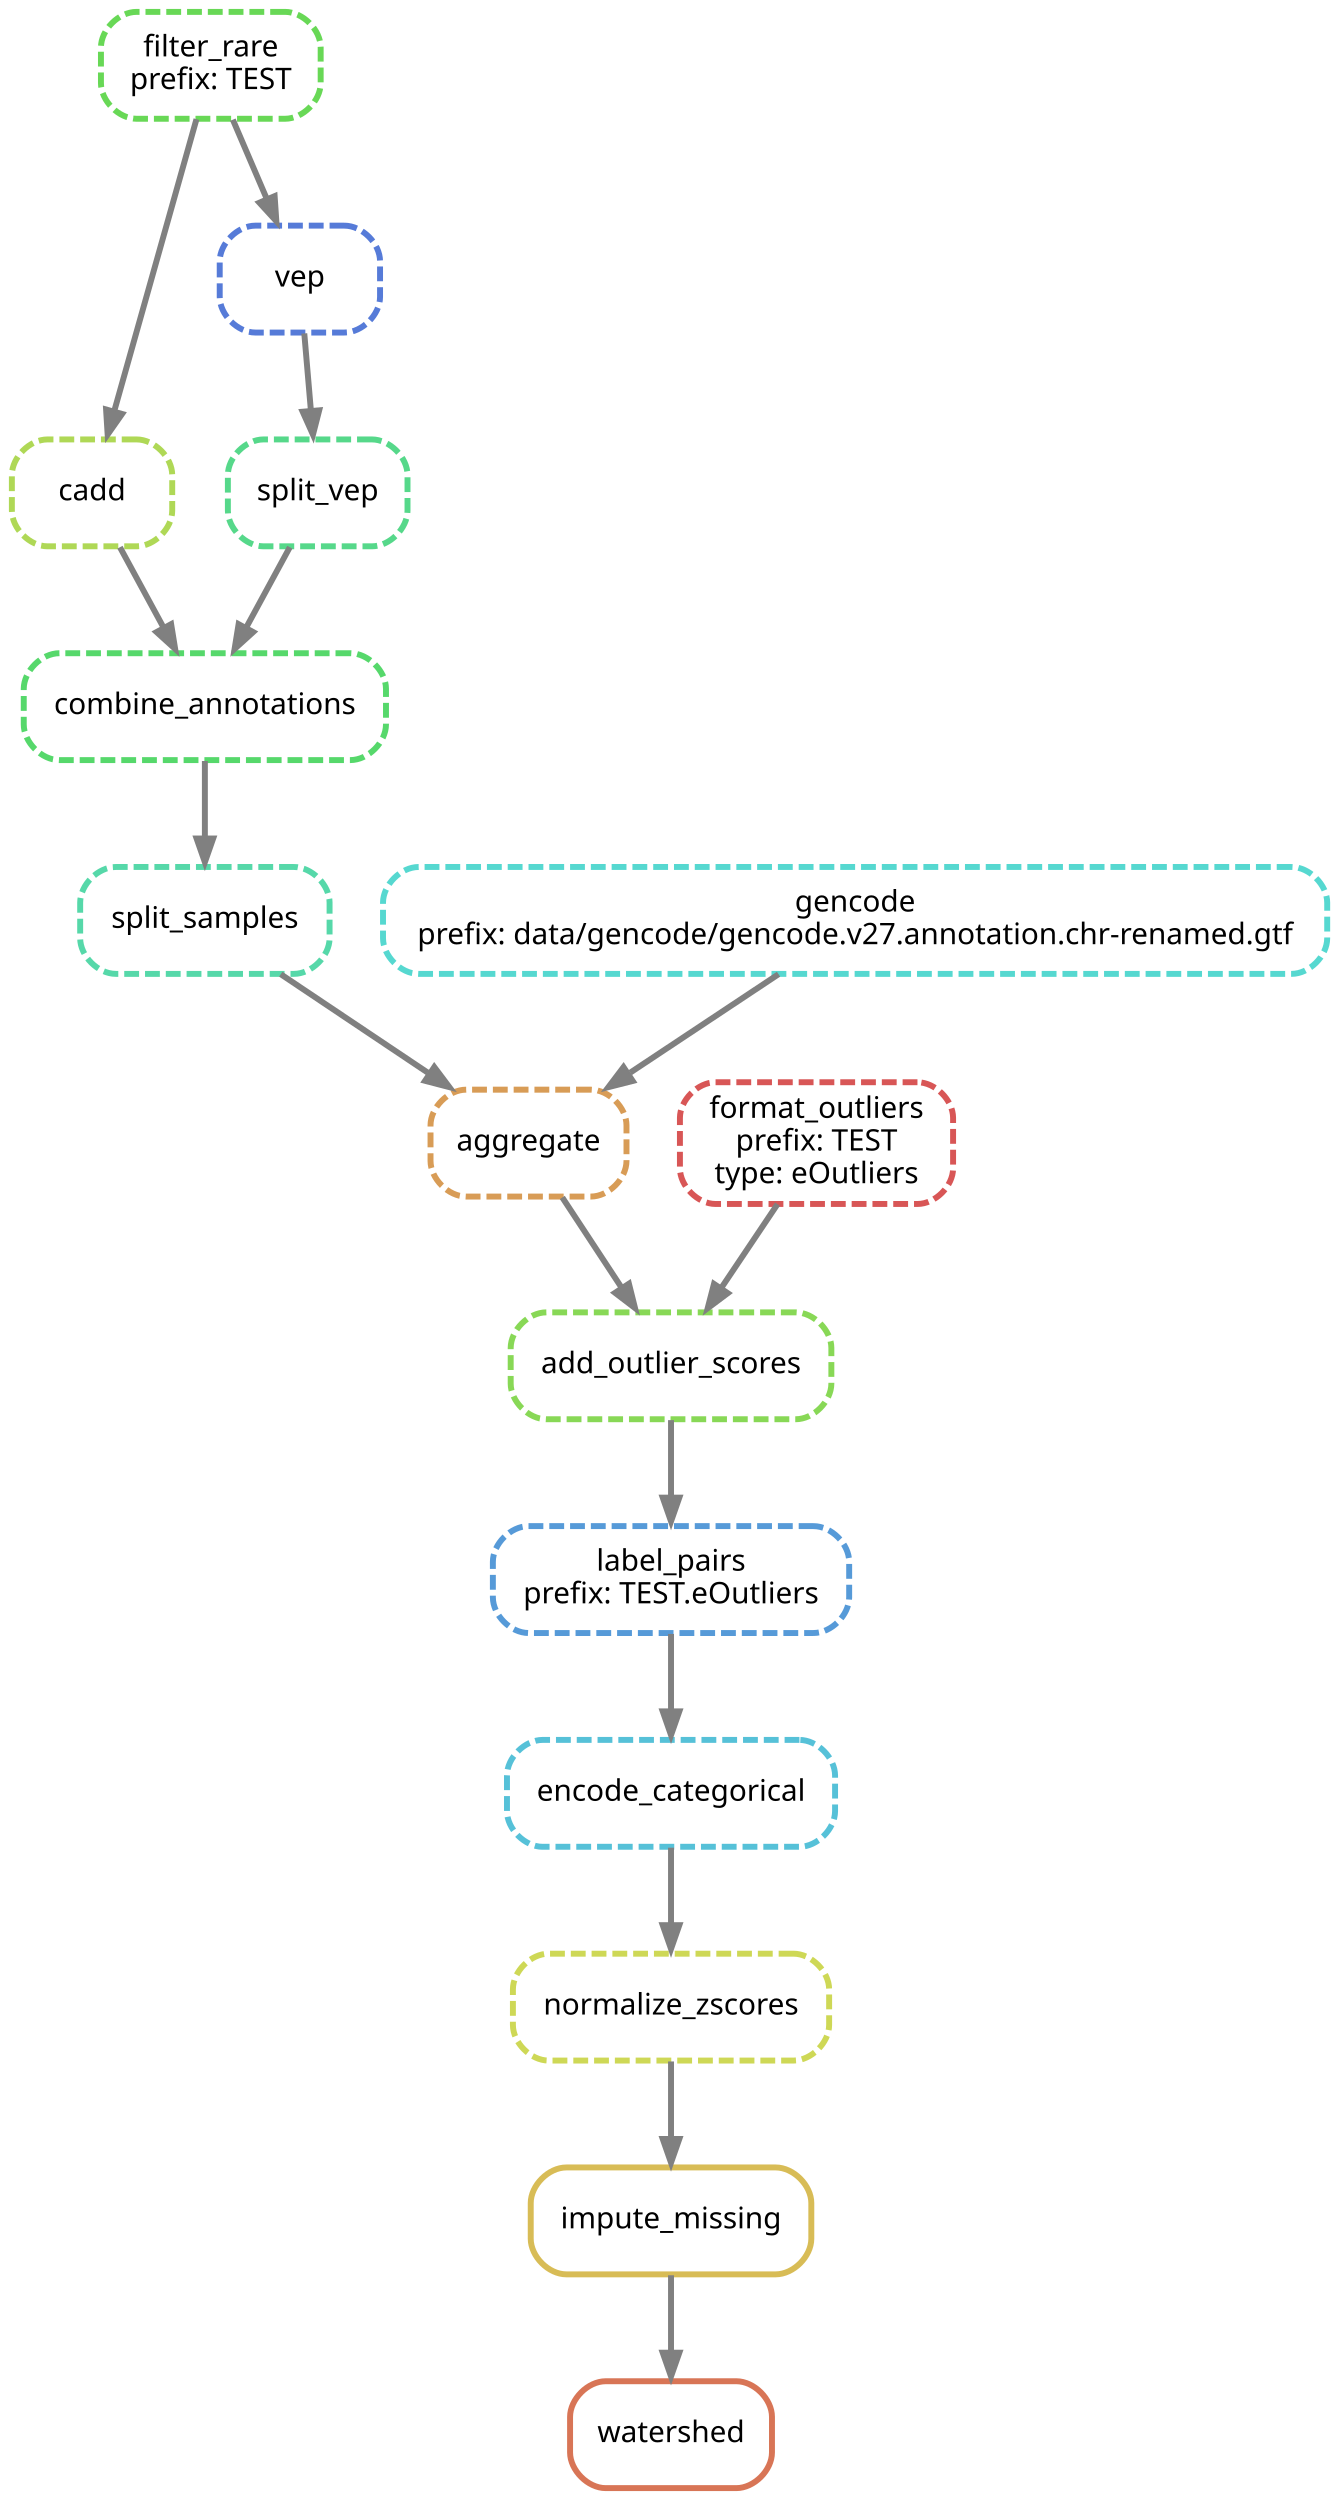
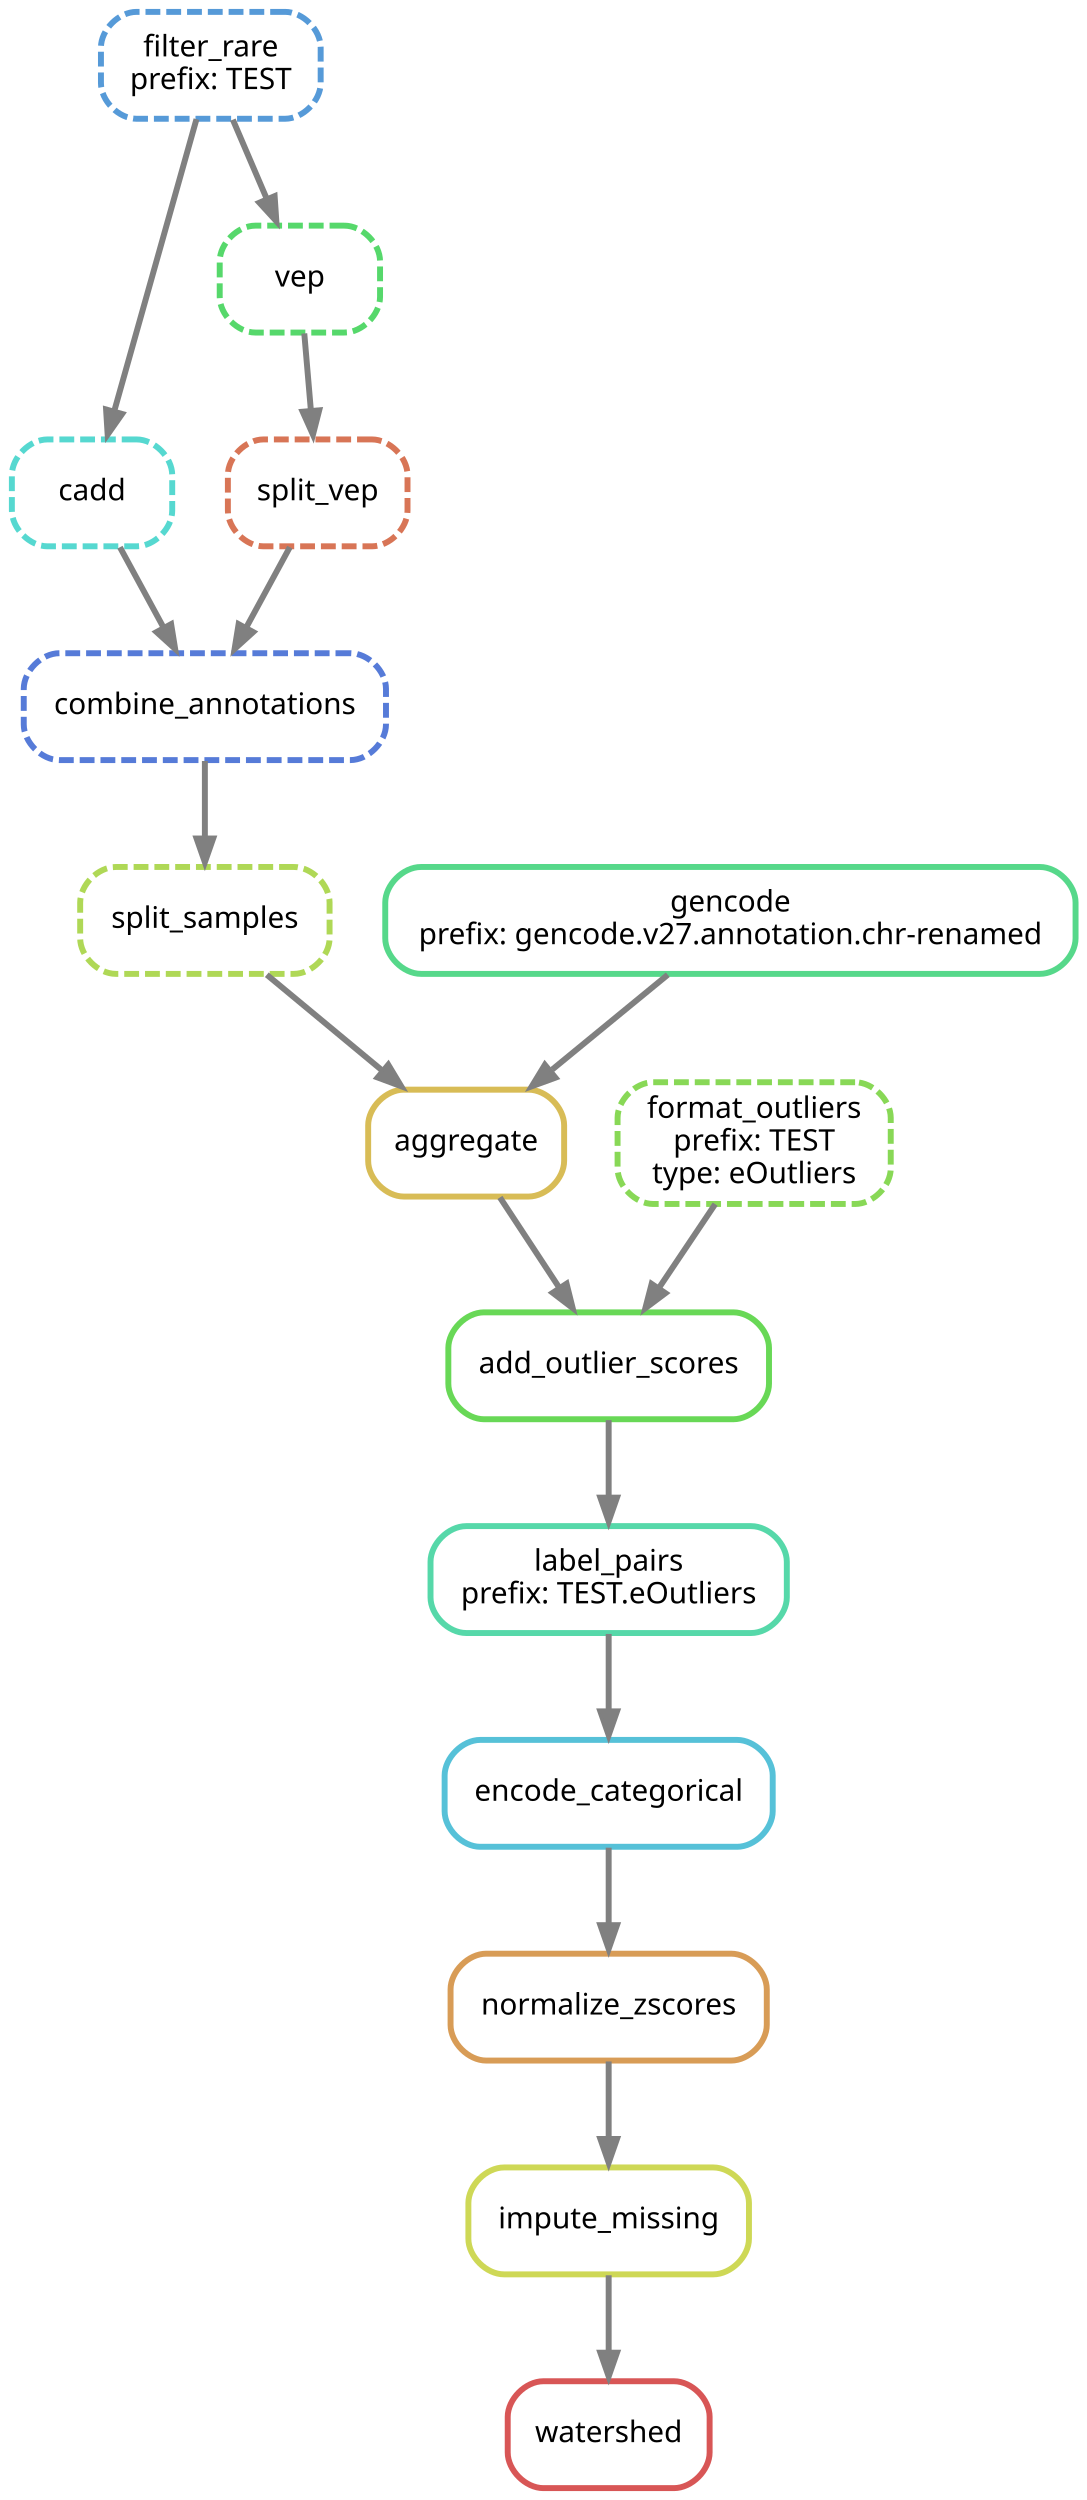
- <svg xmlns="http://www.w3.org/2000/svg" width="451pt" height="842pt" viewBox="0.00 0.00 451.00 842.00">
+ <svg xmlns="http://www.w3.org/2000/svg" width="366pt" height="842pt" viewBox="0.00 0.00 366.00 842.00">
  <g id="graph0" class="graph" transform="scale(1 1) rotate(0) translate(4 838)">
-     <polygon fill="white" stroke="white" points="-4,5 -4,-838 448,-838 448,5 -4,5" />
+     <polygon fill="white" stroke="white" points="-4,5 -4,-838 363,-838 363,5 -4,5" />
    <g id="node1" class="node">
-       <path fill="none" stroke="#d87556" stroke-width="2" d="M244,-36C244,-36 200,-36 200,-36 194,-36 188,-30 188,-24 188,-24 188,-12 188,-12 188,-6 194,-0 200,-0 200,-0 244,-0 244,-0 250,-0 256,-6 256,-12 256,-12 256,-24 256,-24 256,-30 250,-36 244,-36" />
-       <text text-anchor="middle" x="222" y="-15.5" font-family="sans" font-size="10.00">watershed</text>
+       <path fill="none" stroke="#d85656" stroke-width="2" d="M223,-36C223,-36 179,-36 179,-36 173,-36 167,-30 167,-24 167,-24 167,-12 167,-12 167,-6 173,-0 179,-0 179,-0 223,-0 223,-0 229,-0 235,-6 235,-12 235,-12 235,-24 235,-24 235,-30 229,-36 223,-36" />
+       <text text-anchor="middle" x="201" y="-15.5" font-family="sans" font-size="10.00">watershed</text>
    </g>
    <g id="node2" class="node">
-       <path fill="none" stroke="#56c1d8" stroke-width="2" stroke-dasharray="5,2" d="M265.25,-252C265.25,-252 178.75,-252 178.75,-252 172.75,-252 166.75,-246 166.75,-240 166.75,-240 166.75,-228 166.75,-228 166.75,-222 172.75,-216 178.75,-216 178.75,-216 265.25,-216 265.25,-216 271.25,-216 277.25,-222 277.25,-228 277.25,-228 277.25,-240 277.25,-240 277.25,-246 271.25,-252 265.25,-252" />
-       <text text-anchor="middle" x="222" y="-231.5" font-family="sans" font-size="10.00">encode_categorical</text>
+       <path fill="none" stroke="#68d856" stroke-width="2" d="M243,-396C243,-396 159,-396 159,-396 153,-396 147,-390 147,-384 147,-384 147,-372 147,-372 147,-366 153,-360 159,-360 159,-360 243,-360 243,-360 249,-360 255,-366 255,-372 255,-372 255,-384 255,-384 255,-390 249,-396 243,-396" />
+       <text text-anchor="middle" x="201" y="-375.5" font-family="sans" font-size="10.00">add_outlier_scores</text>
    </g>
-     <g id="node14" class="node">
-       <path fill="none" stroke="#ced856" stroke-width="2" stroke-dasharray="5,2" d="M263.25,-180C263.25,-180 180.75,-180 180.75,-180 174.75,-180 168.75,-174 168.75,-168 168.75,-168 168.75,-156 168.75,-156 168.75,-150 174.75,-144 180.75,-144 180.75,-144 263.25,-144 263.25,-144 269.25,-144 275.25,-150 275.25,-156 275.25,-156 275.25,-168 275.25,-168 275.25,-174 269.25,-180 263.25,-180" />
-       <text text-anchor="middle" x="222" y="-159.5" font-family="sans" font-size="10.00">normalize_zscores</text>
+     <g id="node12" class="node">
+       <path fill="none" stroke="#56d8a9" stroke-width="2" d="M249,-324C249,-324 153,-324 153,-324 147,-324 141,-318 141,-312 141,-312 141,-300 141,-300 141,-294 147,-288 153,-288 153,-288 249,-288 249,-288 255,-288 261,-294 261,-300 261,-300 261,-312 261,-312 261,-318 255,-324 249,-324" />
+       <text text-anchor="middle" x="201" y="-309" font-family="sans" font-size="10.00">label_pairs</text>
+       <text text-anchor="middle" x="201" y="-298" font-family="sans" font-size="10.00">prefix: TEST.eOutliers</text>
    </g>
-     <g id="edge14" class="edge">
-       <path fill="none" stroke="grey" stroke-width="2" d="M222,-215.697C222,-207.983 222,-198.712 222,-190.112" />
-       <polygon fill="grey" stroke="grey" points="225.5,-190.104 222,-180.104 218.5,-190.104 225.5,-190.104" />
+     <g id="edge12" class="edge">
+       <path fill="none" stroke="grey" stroke-width="2" d="M201,-359.697C201,-351.983 201,-342.712 201,-334.112" />
+       <polygon fill="grey" stroke="grey" points="204.5,-334.104 201,-324.104 197.5,-334.104 204.5,-334.104" />
    </g>
    <g id="node3" class="node">
-       <path fill="none" stroke="#88d856" stroke-width="2" stroke-dasharray="5,2" d="M264,-396C264,-396 180,-396 180,-396 174,-396 168,-390 168,-384 168,-384 168,-372 168,-372 168,-366 174,-360 180,-360 180,-360 264,-360 264,-360 270,-360 276,-366 276,-372 276,-372 276,-384 276,-384 276,-390 270,-396 264,-396" />
-       <text text-anchor="middle" x="222" y="-375.5" font-family="sans" font-size="10.00">add_outlier_scores</text>
+       <path fill="none" stroke="#d8bc56" stroke-width="2" d="M174,-471C174,-471 132,-471 132,-471 126,-471 120,-465 120,-459 120,-459 120,-447 120,-447 120,-441 126,-435 132,-435 132,-435 174,-435 174,-435 180,-435 186,-441 186,-447 186,-447 186,-459 186,-459 186,-465 180,-471 174,-471" />
+       <text text-anchor="middle" x="153" y="-450.5" font-family="sans" font-size="10.00">aggregate</text>
    </g>
-     <g id="node13" class="node">
-       <path fill="none" stroke="#569ad8" stroke-width="2" stroke-dasharray="5,2" d="M270,-324C270,-324 174,-324 174,-324 168,-324 162,-318 162,-312 162,-312 162,-300 162,-300 162,-294 168,-288 174,-288 174,-288 270,-288 270,-288 276,-288 282,-294 282,-300 282,-300 282,-312 282,-312 282,-318 276,-324 270,-324" />
-       <text text-anchor="middle" x="222" y="-309" font-family="sans" font-size="10.00">label_pairs</text>
-       <text text-anchor="middle" x="222" y="-298" font-family="sans" font-size="10.00">prefix: TEST.eOutliers</text>
-     </g>
-     <g id="edge13" class="edge">
-       <path fill="none" stroke="grey" stroke-width="2" d="M222,-359.697C222,-351.983 222,-342.712 222,-334.112" />
-       <polygon fill="grey" stroke="grey" points="225.5,-334.104 222,-324.104 218.5,-334.104 225.5,-334.104" />
+     <g id="edge2" class="edge">
+       <path fill="none" stroke="grey" stroke-width="2" d="M164.375,-434.7C170.293,-425.7 177.643,-414.522 184.202,-404.547" />
+       <polygon fill="grey" stroke="grey" points="187.137,-406.454 189.706,-396.176 181.288,-402.608 187.137,-406.454" />
    </g>
    <g id="node4" class="node">
-       <path fill="none" stroke="#d89c56" stroke-width="2" stroke-dasharray="5,2" d="M195,-471C195,-471 153,-471 153,-471 147,-471 141,-465 141,-459 141,-459 141,-447 141,-447 141,-441 147,-435 153,-435 153,-435 195,-435 195,-435 201,-435 207,-441 207,-447 207,-447 207,-459 207,-459 207,-465 201,-471 195,-471" />
-       <text text-anchor="middle" x="174" y="-450.5" font-family="sans" font-size="10.00">aggregate</text>
+       <path fill="none" stroke="#afd856" stroke-width="2" stroke-dasharray="5,2" d="M95,-546C95,-546 35,-546 35,-546 29,-546 23,-540 23,-534 23,-534 23,-522 23,-522 23,-516 29,-510 35,-510 35,-510 95,-510 95,-510 101,-510 107,-516 107,-522 107,-522 107,-534 107,-534 107,-540 101,-546 95,-546" />
+       <text text-anchor="middle" x="65" y="-525.5" font-family="sans" font-size="10.00">split_samples</text>
    </g>
-     <g id="edge3" class="edge">
-       <path fill="none" stroke="grey" stroke-width="2" d="M185.375,-434.7C191.293,-425.7 198.643,-414.522 205.202,-404.547" />
-       <polygon fill="grey" stroke="grey" points="208.137,-406.454 210.706,-396.176 202.288,-402.608 208.137,-406.454" />
+     <g id="edge4" class="edge">
+       <path fill="none" stroke="grey" stroke-width="2" d="M85.855,-509.7C97.362,-500.154 111.822,-488.159 124.373,-477.747" />
+       <polygon fill="grey" stroke="grey" points="126.833,-480.254 132.295,-471.176 122.364,-474.867 126.833,-480.254" />
    </g>
    <g id="node5" class="node">
-       <path fill="none" stroke="#56d8a9" stroke-width="2" stroke-dasharray="5,2" d="M95,-546C95,-546 35,-546 35,-546 29,-546 23,-540 23,-534 23,-534 23,-522 23,-522 23,-516 29,-510 35,-510 35,-510 95,-510 95,-510 101,-510 107,-516 107,-522 107,-522 107,-534 107,-534 107,-540 101,-546 95,-546" />
-       <text text-anchor="middle" x="65" y="-525.5" font-family="sans" font-size="10.00">split_samples</text>
-     </g>
-     <g id="edge5" class="edge">
-       <path fill="none" stroke="grey" stroke-width="2" d="M90.556,-509.885C105.315,-500 124.065,-487.443 140.051,-476.737" />
-       <polygon fill="grey" stroke="grey" points="142.243,-479.481 148.604,-471.008 138.348,-473.665 142.243,-479.481" />
-     </g>
-     <g id="node6" class="node">
-       <path fill="none" stroke="#56d86b" stroke-width="2" stroke-dasharray="5,2" d="M114,-618C114,-618 16,-618 16,-618 10,-618 4,-612 4,-606 4,-606 4,-594 4,-594 4,-588 10,-582 16,-582 16,-582 114,-582 114,-582 120,-582 126,-588 126,-594 126,-594 126,-606 126,-606 126,-612 120,-618 114,-618" />
+       <path fill="none" stroke="#567bd8" stroke-width="2" stroke-dasharray="5,2" d="M114,-618C114,-618 16,-618 16,-618 10,-618 4,-612 4,-606 4,-606 4,-594 4,-594 4,-588 10,-582 16,-582 16,-582 114,-582 114,-582 120,-582 126,-588 126,-594 126,-594 126,-606 126,-606 126,-612 120,-618 114,-618" />
      <text text-anchor="middle" x="65" y="-597.5" font-family="sans" font-size="10.00">combine_annotations</text>
    </g>
-     <g id="edge7" class="edge">
+     <g id="edge6" class="edge">
      <path fill="none" stroke="grey" stroke-width="2" d="M65,-581.697C65,-573.983 65,-564.712 65,-556.112" />
      <polygon fill="grey" stroke="grey" points="68.5,-556.104 65,-546.104 61.5,-556.104 68.5,-556.104" />
    </g>
-     <g id="node7" class="node">
-       <path fill="none" stroke="#afd856" stroke-width="2" stroke-dasharray="5,2" d="M42,-690C42,-690 12,-690 12,-690 6,-690 0,-684 0,-678 0,-678 0,-666 0,-666 0,-660 6,-654 12,-654 12,-654 42,-654 42,-654 48,-654 54,-660 54,-666 54,-666 54,-678 54,-678 54,-684 48,-690 42,-690" />
+     <g id="node6" class="node">
+       <path fill="none" stroke="#56d8d0" stroke-width="2" stroke-dasharray="5,2" d="M42,-690C42,-690 12,-690 12,-690 6,-690 0,-684 0,-678 0,-678 0,-666 0,-666 0,-660 6,-654 12,-654 12,-654 42,-654 42,-654 48,-654 54,-660 54,-666 54,-666 54,-678 54,-678 54,-684 48,-690 42,-690" />
      <text text-anchor="middle" x="27" y="-669.5" font-family="sans" font-size="10.00">cadd</text>
    </g>
-     <g id="edge8" class="edge">
+     <g id="edge7" class="edge">
      <path fill="none" stroke="grey" stroke-width="2" d="M36.393,-653.697C40.765,-645.644 46.057,-635.894 50.895,-626.982" />
      <polygon fill="grey" stroke="grey" points="54.02,-628.563 55.715,-618.104 47.868,-625.223 54.02,-628.563" />
    </g>
-     <g id="node8" class="node">
-       <path fill="none" stroke="#68d856" stroke-width="2" stroke-dasharray="5,2" d="M92,-834C92,-834 42,-834 42,-834 36,-834 30,-828 30,-822 30,-822 30,-810 30,-810 30,-804 36,-798 42,-798 42,-798 92,-798 92,-798 98,-798 104,-804 104,-810 104,-810 104,-822 104,-822 104,-828 98,-834 92,-834" />
+     <g id="node7" class="node">
+       <path fill="none" stroke="#569ad8" stroke-width="2" stroke-dasharray="5,2" d="M92,-834C92,-834 42,-834 42,-834 36,-834 30,-828 30,-822 30,-822 30,-810 30,-810 30,-804 36,-798 42,-798 42,-798 92,-798 92,-798 98,-798 104,-804 104,-810 104,-810 104,-822 104,-822 104,-828 98,-834 92,-834" />
      <text text-anchor="middle" x="67" y="-819" font-family="sans" font-size="10.00">filter_rare</text>
      <text text-anchor="middle" x="67" y="-808" font-family="sans" font-size="10.00">prefix: TEST</text>
    </g>
-     <g id="edge10" class="edge">
+     <g id="edge9" class="edge">
      <path fill="none" stroke="grey" stroke-width="2" d="M62.175,-797.871C55.328,-773.564 42.724,-728.819 34.609,-700.013" />
      <polygon fill="grey" stroke="grey" points="37.922,-698.866 31.842,-690.189 31.185,-700.764 37.922,-698.866" />
    </g>
-     <g id="node10" class="node">
-       <path fill="none" stroke="#567bd8" stroke-width="2" stroke-dasharray="5,2" d="M112,-762C112,-762 82,-762 82,-762 76,-762 70,-756 70,-750 70,-750 70,-738 70,-738 70,-732 76,-726 82,-726 82,-726 112,-726 112,-726 118,-726 124,-732 124,-738 124,-738 124,-750 124,-750 124,-756 118,-762 112,-762" />
+     <g id="node9" class="node">
+       <path fill="none" stroke="#56d86b" stroke-width="2" stroke-dasharray="5,2" d="M112,-762C112,-762 82,-762 82,-762 76,-762 70,-756 70,-750 70,-750 70,-738 70,-738 70,-732 76,-726 82,-726 82,-726 112,-726 112,-726 118,-726 124,-732 124,-738 124,-738 124,-750 124,-750 124,-756 118,-762 112,-762" />
      <text text-anchor="middle" x="97" y="-741.5" font-family="sans" font-size="10.00">vep</text>
    </g>
-     <g id="edge12" class="edge">
+     <g id="edge11" class="edge">
      <path fill="none" stroke="grey" stroke-width="2" d="M74.416,-797.697C77.794,-789.813 81.87,-780.304 85.623,-771.546" />
      <polygon fill="grey" stroke="grey" points="88.947,-772.675 89.67,-762.104 82.513,-769.917 88.947,-772.675" />
    </g>
-     <g id="node9" class="node">
-       <path fill="none" stroke="#56d88a" stroke-width="2" stroke-dasharray="5,2" d="M121.25,-690C121.25,-690 84.75,-690 84.75,-690 78.75,-690 72.75,-684 72.75,-678 72.75,-678 72.75,-666 72.75,-666 72.75,-660 78.75,-654 84.75,-654 84.75,-654 121.25,-654 121.25,-654 127.25,-654 133.25,-660 133.25,-666 133.25,-666 133.25,-678 133.25,-678 133.25,-684 127.25,-690 121.25,-690" />
+     <g id="node8" class="node">
+       <path fill="none" stroke="#d87556" stroke-width="2" stroke-dasharray="5,2" d="M121.25,-690C121.25,-690 84.75,-690 84.75,-690 78.75,-690 72.75,-684 72.75,-678 72.75,-678 72.75,-666 72.75,-666 72.75,-660 78.75,-654 84.75,-654 84.75,-654 121.25,-654 121.25,-654 127.25,-654 133.25,-660 133.25,-666 133.25,-666 133.25,-678 133.25,-678 133.25,-684 127.25,-690 121.25,-690" />
      <text text-anchor="middle" x="103" y="-669.5" font-family="sans" font-size="10.00">split_vep</text>
    </g>
-     <g id="edge9" class="edge">
+     <g id="edge8" class="edge">
      <path fill="none" stroke="grey" stroke-width="2" d="M93.607,-653.697C89.235,-645.644 83.943,-635.894 79.105,-626.982" />
      <polygon fill="grey" stroke="grey" points="82.132,-625.223 74.285,-618.104 75.98,-628.563 82.132,-625.223" />
    </g>
-     <g id="edge11" class="edge">
+     <g id="edge10" class="edge">
      <path fill="none" stroke="grey" stroke-width="2" d="M98.483,-725.697C99.144,-717.983 99.939,-708.712 100.676,-700.112" />
      <polygon fill="grey" stroke="grey" points="104.167,-700.367 101.534,-690.104 97.193,-699.769 104.167,-700.367" />
    </g>
+     <g id="node10" class="node">
+       <path fill="none" stroke="#56d88a" stroke-width="2" d="M346.25,-546C346.25,-546 137.75,-546 137.75,-546 131.75,-546 125.75,-540 125.75,-534 125.75,-534 125.75,-522 125.75,-522 125.75,-516 131.75,-510 137.75,-510 137.75,-510 346.25,-510 346.25,-510 352.25,-510 358.25,-516 358.25,-522 358.25,-522 358.25,-534 358.25,-534 358.25,-540 352.25,-546 346.25,-546" />
+       <text text-anchor="middle" x="242" y="-531" font-family="sans" font-size="10.00">gencode</text>
+       <text text-anchor="middle" x="242" y="-520" font-family="sans" font-size="10.00">prefix: gencode.v27.annotation.chr-renamed</text>
+     </g>
+     <g id="edge5" class="edge">
+       <path fill="none" stroke="grey" stroke-width="2" d="M220.908,-509.7C209.27,-500.154 194.646,-488.159 181.952,-477.747" />
+       <polygon fill="grey" stroke="grey" points="183.892,-474.812 173.94,-471.176 179.453,-480.224 183.892,-474.812" />
+     </g>
    <g id="node11" class="node">
-       <path fill="none" stroke="#56d8d0" stroke-width="2" stroke-dasharray="5,2" d="M431,-546C431,-546 137,-546 137,-546 131,-546 125,-540 125,-534 125,-534 125,-522 125,-522 125,-516 131,-510 137,-510 137,-510 431,-510 431,-510 437,-510 443,-516 443,-522 443,-522 443,-534 443,-534 443,-540 437,-546 431,-546" />
-       <text text-anchor="middle" x="284" y="-531" font-family="sans" font-size="10.00">gencode</text>
-       <text text-anchor="middle" x="284" y="-520" font-family="sans" font-size="10.00">prefix: data/gencode/gencode.v27.annotation.chr-renamed.gtf</text>
+       <path fill="none" stroke="#88d856" stroke-width="2" stroke-dasharray="5,2" d="M284,-473.5C284,-473.5 216,-473.5 216,-473.5 210,-473.5 204,-467.5 204,-461.5 204,-461.5 204,-444.5 204,-444.5 204,-438.5 210,-432.5 216,-432.5 216,-432.5 284,-432.5 284,-432.5 290,-432.5 296,-438.5 296,-444.5 296,-444.5 296,-461.5 296,-461.5 296,-467.5 290,-473.5 284,-473.5" />
+       <text text-anchor="middle" x="250" y="-461.5" font-family="sans" font-size="10.00">format_outliers</text>
+       <text text-anchor="middle" x="250" y="-450.5" font-family="sans" font-size="10.00">prefix: TEST</text>
+       <text text-anchor="middle" x="250" y="-439.5" font-family="sans" font-size="10.00">type: eOutliers</text>
    </g>
-     <g id="edge6" class="edge">
-       <path fill="none" stroke="grey" stroke-width="2" d="M258.21,-509.885C243.315,-500 224.393,-487.443 208.261,-476.737" />
-       <polygon fill="grey" stroke="grey" points="209.896,-473.621 199.629,-471.008 206.025,-479.454 209.896,-473.621" />
+     <g id="edge3" class="edge">
+       <path fill="none" stroke="grey" stroke-width="2" d="M236.869,-432.437C231.112,-423.86 224.278,-413.679 218.128,-404.517" />
+       <polygon fill="grey" stroke="grey" points="220.977,-402.482 212.498,-396.13 215.165,-406.383 220.977,-402.482" />
    </g>
-     <g id="node12" class="node">
-       <path fill="none" stroke="#d85656" stroke-width="2" stroke-dasharray="5,2" d="M305,-473.5C305,-473.5 237,-473.5 237,-473.5 231,-473.5 225,-467.5 225,-461.5 225,-461.5 225,-444.5 225,-444.5 225,-438.5 231,-432.5 237,-432.5 237,-432.5 305,-432.5 305,-432.5 311,-432.5 317,-438.5 317,-444.5 317,-444.5 317,-461.5 317,-461.5 317,-467.5 311,-473.5 305,-473.5" />
-       <text text-anchor="middle" x="271" y="-461.5" font-family="sans" font-size="10.00">format_outliers</text>
-       <text text-anchor="middle" x="271" y="-450.5" font-family="sans" font-size="10.00">prefix: TEST</text>
-       <text text-anchor="middle" x="271" y="-439.5" font-family="sans" font-size="10.00">type: eOutliers</text>
+     <g id="node13" class="node">
+       <path fill="none" stroke="#56c1d8" stroke-width="2" d="M244.25,-252C244.25,-252 157.75,-252 157.75,-252 151.75,-252 145.75,-246 145.75,-240 145.75,-240 145.75,-228 145.75,-228 145.75,-222 151.75,-216 157.75,-216 157.75,-216 244.25,-216 244.25,-216 250.25,-216 256.25,-222 256.25,-228 256.25,-228 256.25,-240 256.25,-240 256.25,-246 250.25,-252 244.25,-252" />
+       <text text-anchor="middle" x="201" y="-231.5" font-family="sans" font-size="10.00">encode_categorical</text>
    </g>
-     <g id="edge4" class="edge">
-       <path fill="none" stroke="grey" stroke-width="2" d="M257.869,-432.437C252.112,-423.86 245.278,-413.679 239.128,-404.517" />
-       <polygon fill="grey" stroke="grey" points="241.977,-402.482 233.498,-396.13 236.165,-406.383 241.977,-402.482" />
+     <g id="edge13" class="edge">
+       <path fill="none" stroke="grey" stroke-width="2" d="M201,-287.697C201,-279.983 201,-270.712 201,-262.112" />
+       <polygon fill="grey" stroke="grey" points="204.5,-262.104 201,-252.104 197.5,-262.104 204.5,-262.104" />
    </g>
-     <g id="edge2" class="edge">
-       <path fill="none" stroke="grey" stroke-width="2" d="M222,-287.697C222,-279.983 222,-270.712 222,-262.112" />
-       <polygon fill="grey" stroke="grey" points="225.5,-262.104 222,-252.104 218.5,-262.104 225.5,-262.104" />
+     <g id="node14" class="node">
+       <path fill="none" stroke="#d89c56" stroke-width="2" d="M242.25,-180C242.25,-180 159.75,-180 159.75,-180 153.75,-180 147.75,-174 147.75,-168 147.75,-168 147.75,-156 147.75,-156 147.75,-150 153.75,-144 159.75,-144 159.75,-144 242.25,-144 242.25,-144 248.25,-144 254.25,-150 254.25,-156 254.25,-156 254.25,-168 254.25,-168 254.25,-174 248.25,-180 242.25,-180" />
+       <text text-anchor="middle" x="201" y="-159.5" font-family="sans" font-size="10.00">normalize_zscores</text>
+     </g>
+     <g id="edge14" class="edge">
+       <path fill="none" stroke="grey" stroke-width="2" d="M201,-215.697C201,-207.983 201,-198.712 201,-190.112" />
+       <polygon fill="grey" stroke="grey" points="204.5,-190.104 201,-180.104 197.5,-190.104 204.5,-190.104" />
    </g>
    <g id="node15" class="node">
-       <path fill="none" stroke="#d8bc56" stroke-width="2" d="M257.25,-108C257.25,-108 186.75,-108 186.75,-108 180.75,-108 174.75,-102 174.75,-96 174.75,-96 174.75,-84 174.75,-84 174.75,-78 180.75,-72 186.75,-72 186.75,-72 257.25,-72 257.25,-72 263.25,-72 269.25,-78 269.25,-84 269.25,-84 269.25,-96 269.25,-96 269.25,-102 263.25,-108 257.25,-108" />
-       <text text-anchor="middle" x="222" y="-87.5" font-family="sans" font-size="10.00">impute_missing</text>
+       <path fill="none" stroke="#ced856" stroke-width="2" d="M236.25,-108C236.25,-108 165.75,-108 165.75,-108 159.75,-108 153.75,-102 153.75,-96 153.75,-96 153.75,-84 153.75,-84 153.75,-78 159.75,-72 165.75,-72 165.75,-72 236.25,-72 236.25,-72 242.25,-72 248.25,-78 248.25,-84 248.25,-84 248.25,-96 248.25,-96 248.25,-102 242.25,-108 236.25,-108" />
+       <text text-anchor="middle" x="201" y="-87.5" font-family="sans" font-size="10.00">impute_missing</text>
    </g>
    <g id="edge15" class="edge">
-       <path fill="none" stroke="grey" stroke-width="2" d="M222,-143.697C222,-135.983 222,-126.712 222,-118.112" />
-       <polygon fill="grey" stroke="grey" points="225.5,-118.104 222,-108.104 218.5,-118.104 225.5,-118.104" />
+       <path fill="none" stroke="grey" stroke-width="2" d="M201,-143.697C201,-135.983 201,-126.712 201,-118.112" />
+       <polygon fill="grey" stroke="grey" points="204.5,-118.104 201,-108.104 197.5,-118.104 204.5,-118.104" />
    </g>
    <g id="edge1" class="edge">
-       <path fill="none" stroke="grey" stroke-width="2" d="M222,-71.697C222,-63.983 222,-54.712 222,-46.112" />
-       <polygon fill="grey" stroke="grey" points="225.5,-46.104 222,-36.104 218.5,-46.104 225.5,-46.104" />
+       <path fill="none" stroke="grey" stroke-width="2" d="M201,-71.697C201,-63.983 201,-54.712 201,-46.112" />
+       <polygon fill="grey" stroke="grey" points="204.5,-46.104 201,-36.104 197.5,-46.104 204.5,-46.104" />
    </g>
  </g>
</svg>
